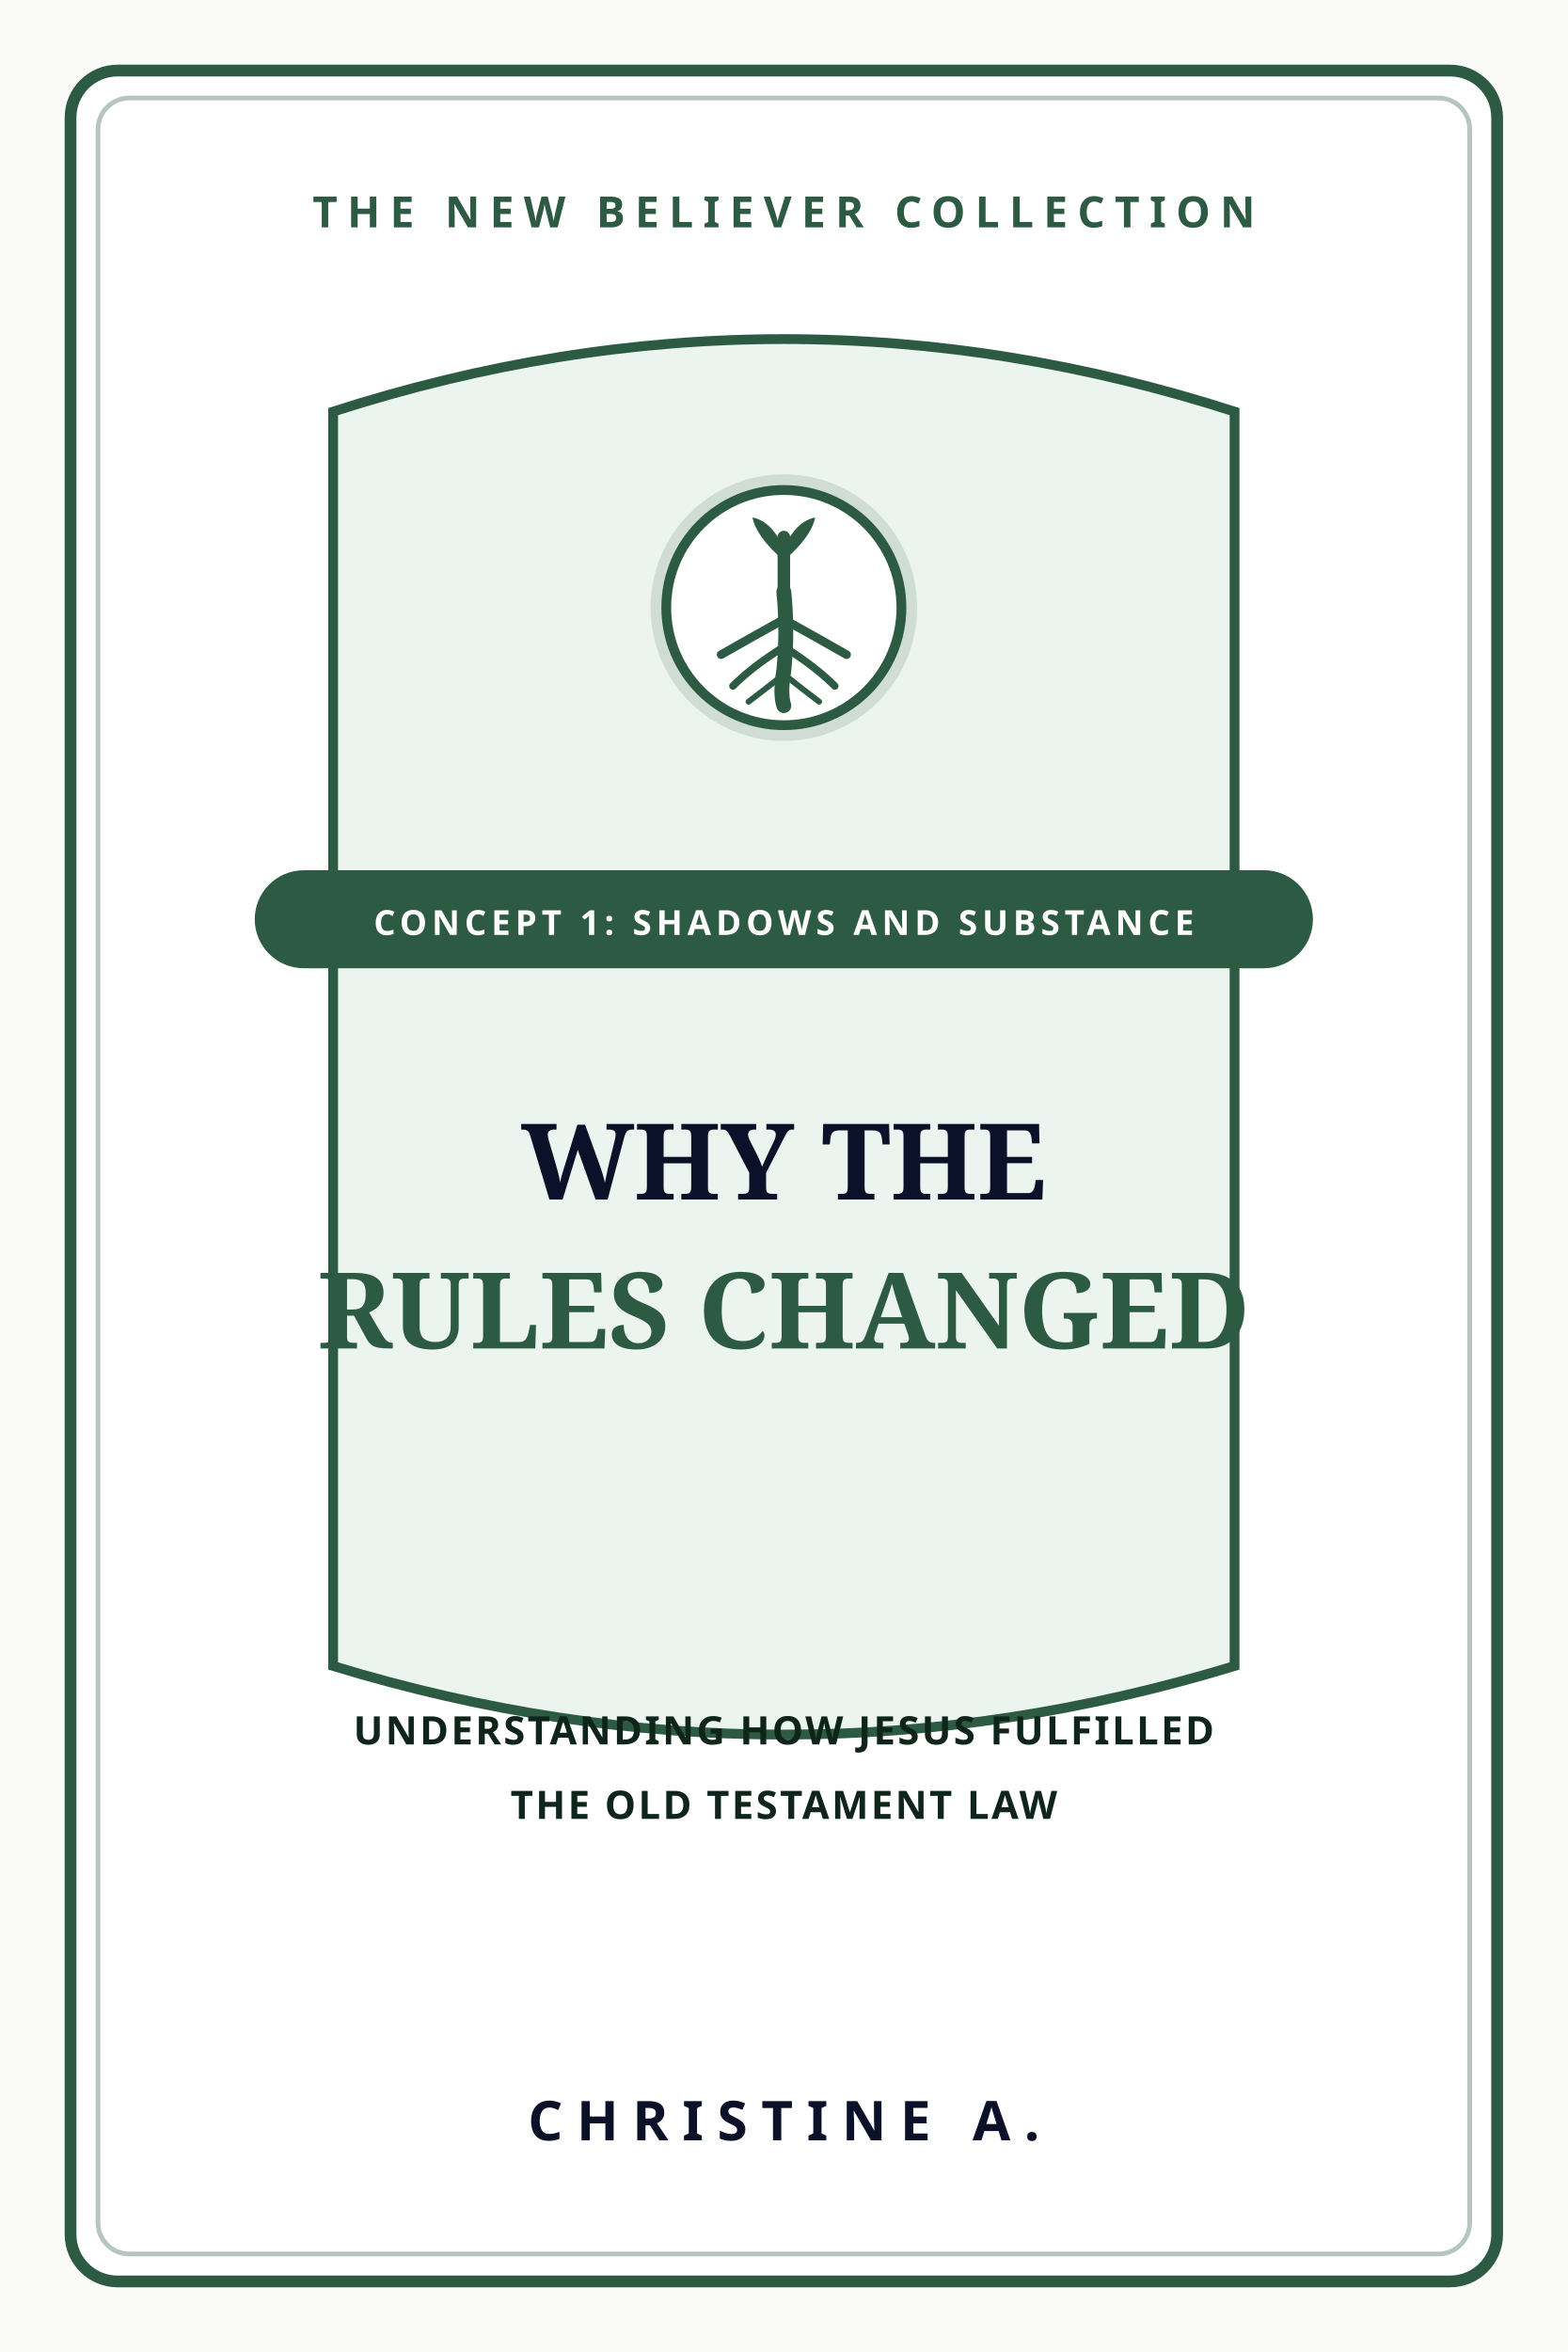
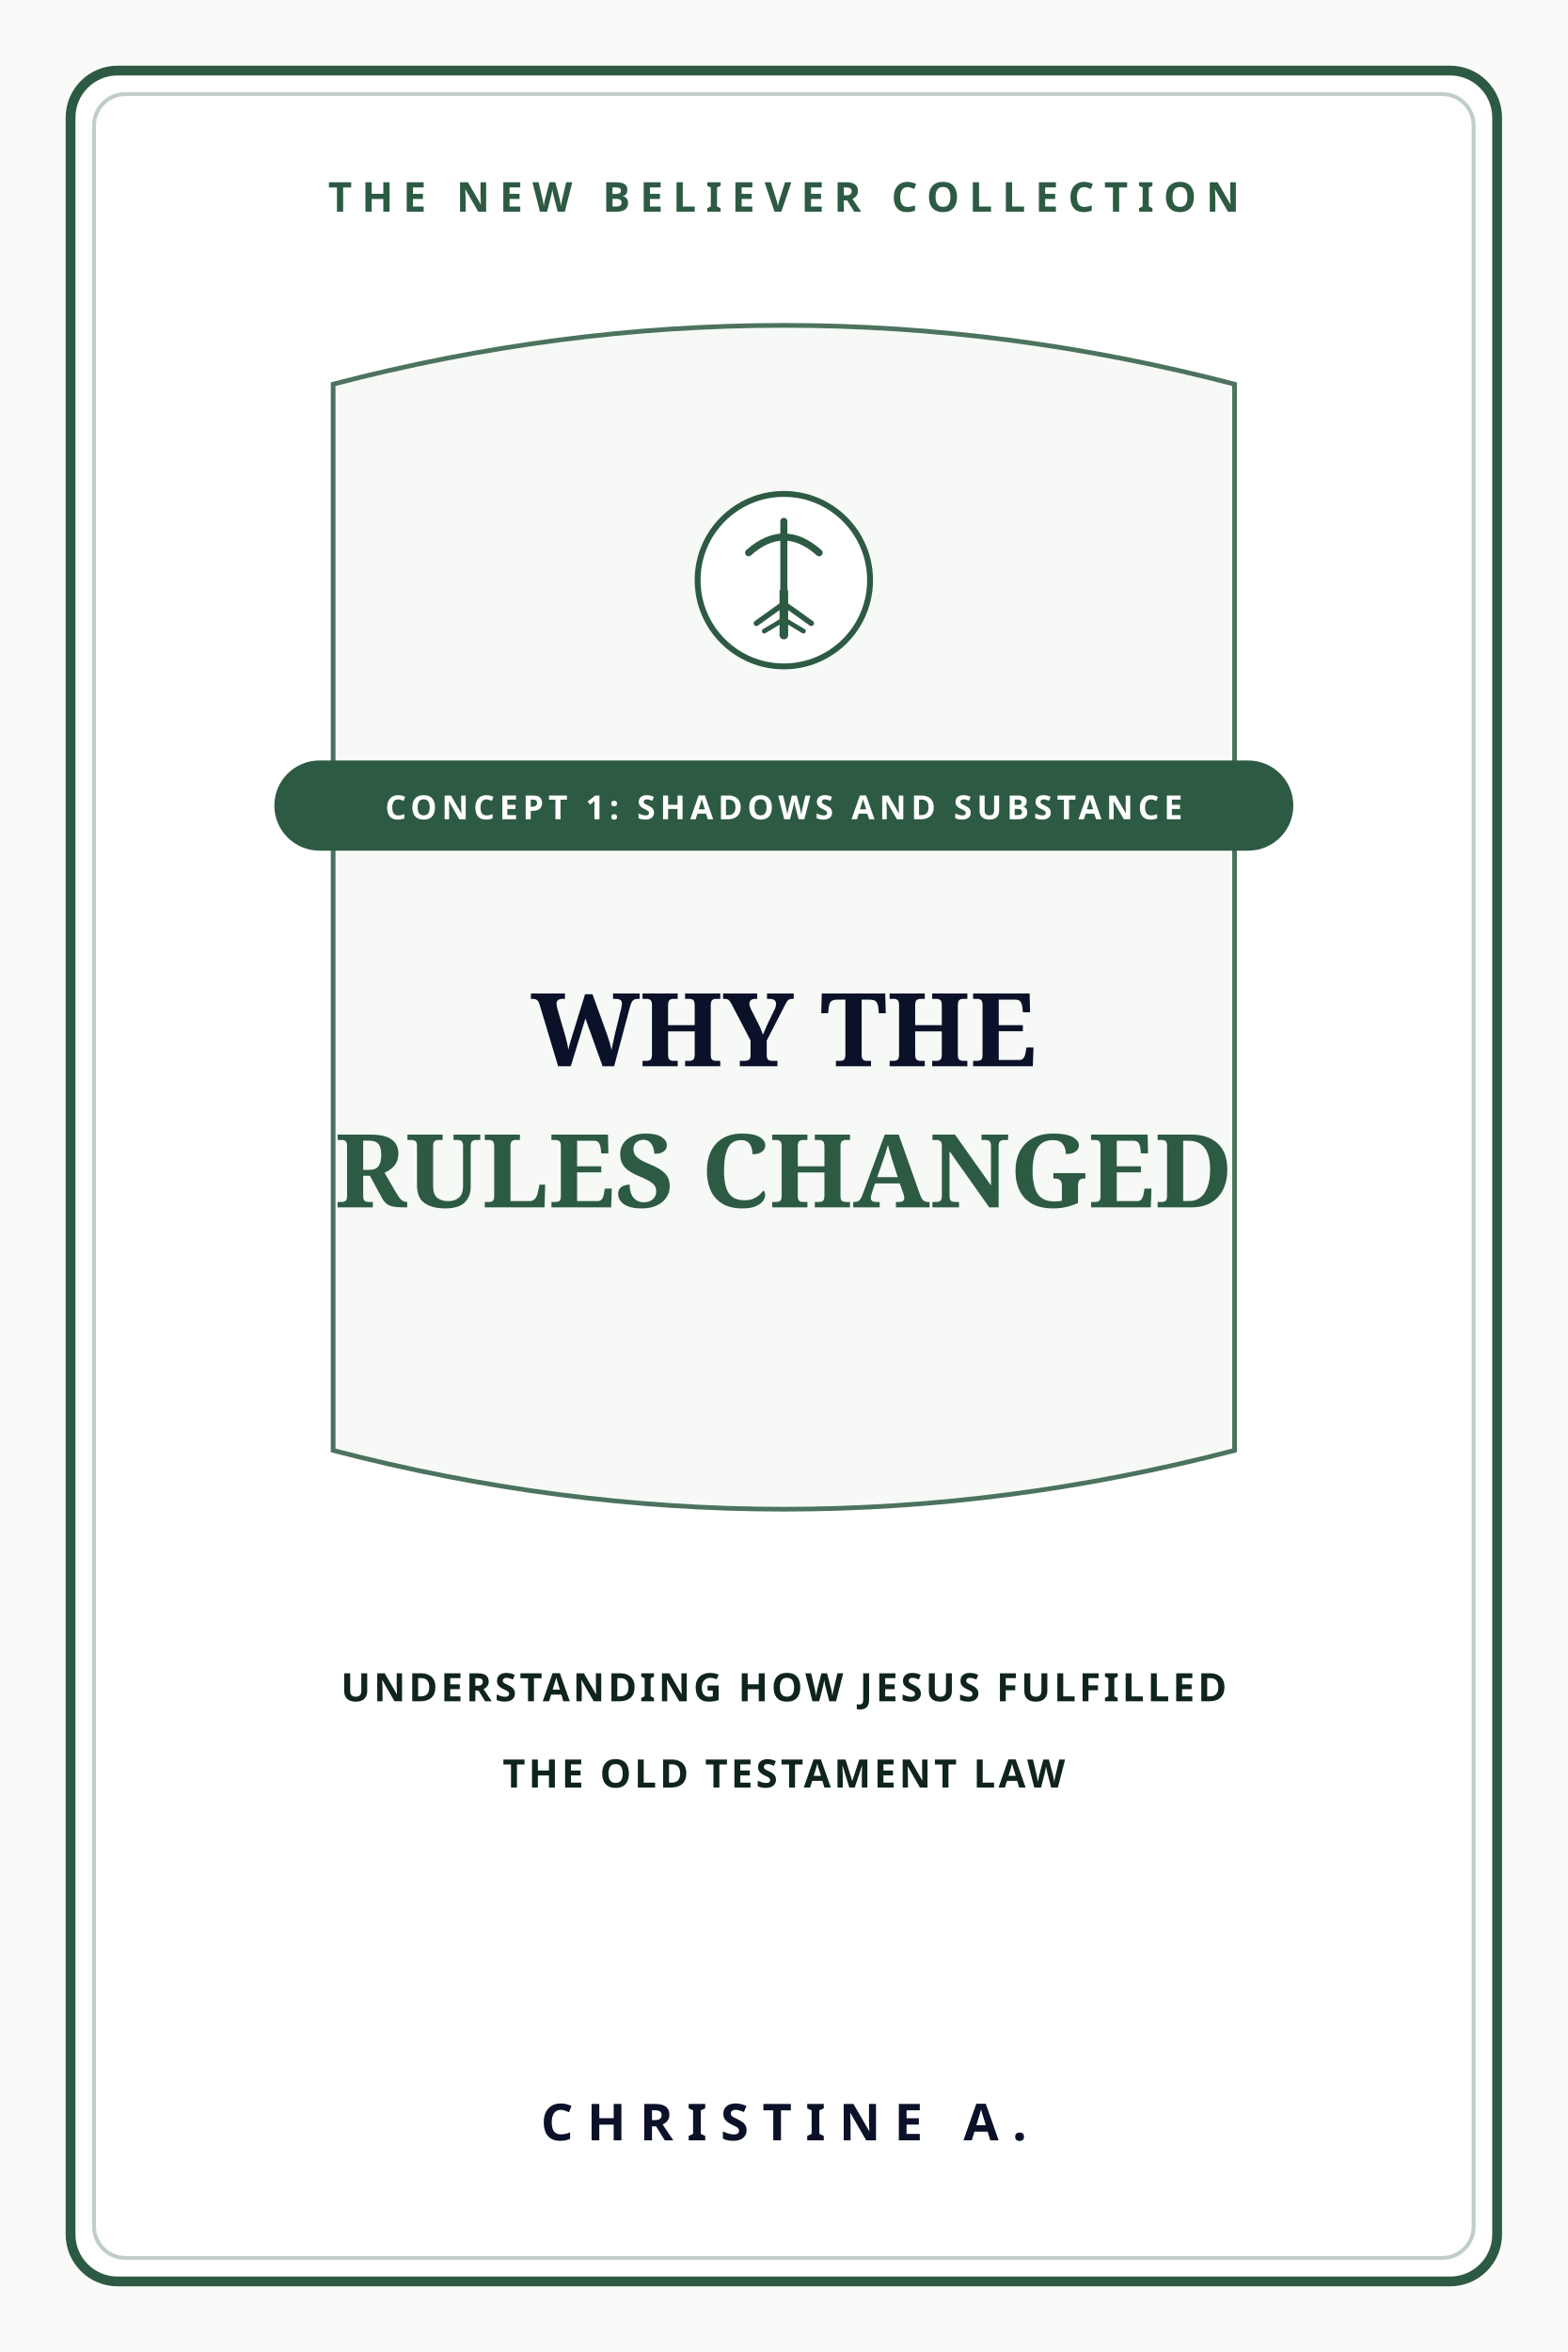
<svg xmlns="http://www.w3.org/2000/svg" viewBox="0 0 400 600" width="100%" height="100%">
  <rect width="100%" height="100%" fill="#FAFBF9" />
-   <rect x="18" y="18" width="364" height="564" rx="12" fill="#FFFFFF" stroke="#2D5A43" stroke-width="3" />
-   <rect x="25" y="25" width="350" height="550" rx="8" fill="none" stroke="#2D5A43" stroke-width="1.2" opacity="0.35" />
-   <path d="M 85 105 Q 200 68 315 105 L 315 425 Q 200 460 85 425 Z" fill="#EBF4EE" stroke="#2D5A43" stroke-width="2.5" />
-   <g transform="translate(200, 155)">
-     <circle cx="0" cy="0" r="34" fill="#2D5A43" opacity="0.15" />
-     <circle cx="0" cy="0" r="30" fill="#FFFFFF" stroke="#2D5A43" stroke-width="2.5" />
-     <path d="M 0 -18 L 0 -4" stroke="#2D5A43" stroke-width="3.2" stroke-linecap="round" />
-     <path d="M 0 -12 Q -7 -18 -8 -23 Q -3 -22 0 -15" fill="#2D5A43" />
-     <path d="M 0 -12 Q 7 -18 8 -23 Q 3 -22 0 -15" fill="#2D5A43" />
-     <path d="M 0 -4 Q 1 6 0 16 Q -1 22 0 25" stroke="#2D5A43" stroke-width="3.8" fill="none" stroke-linecap="round" />
-     <path d="M 0 3 Q -9 8 -16 12" stroke="#2D5A43" stroke-width="2.2" fill="none" stroke-linecap="round" />
-     <path d="M 0 3 Q 9 8 16 12" stroke="#2D5A43" stroke-width="2.2" fill="none" stroke-linecap="round" />
-     <path d="M 0 10 Q -8 15 -13 20" stroke="#2D5A43" stroke-width="1.9" fill="none" stroke-linecap="round" />
-     <path d="M 0 10 Q 8 15 13 20" stroke="#2D5A43" stroke-width="1.9" fill="none" stroke-linecap="round" />
-     <path d="M 0 17 Q -5 21 -9 24" stroke="#2D5A43" stroke-width="1.5" fill="none" stroke-linecap="round" />
-     <path d="M 0 17 Q 5 21 9 24" stroke="#2D5A43" stroke-width="1.5" fill="none" stroke-linecap="round" />
+   <rect x="18" y="18" width="364" height="564" rx="12" fill="#FFFFFF" stroke="#2D5A43" stroke-width="2.5" />
+   <rect x="24" y="24" width="352" height="552" rx="8" fill="none" stroke="#2D5A43" stroke-width="1" opacity="0.3" />
+   <path d="M 85 98 Q 200 68 315 98 L 315 370 Q 200 400 85 370 Z" fill="#F4F8F5" stroke="#2D5A43" stroke-width="1.2" opacity="0.85" />
+   <g transform="translate(200, 148)">
+     <circle cx="0" cy="0" r="22" fill="#2D5A43" opacity="0.12" />
+     <circle cx="0" cy="0" r="22" fill="#FFFFFF" stroke="#2D5A43" stroke-width="1.5" />
+     <path d="M -9 -7 Q 0 -15 9 -7 M 0 -15 L 0 3" stroke="#2D5A43" stroke-width="1.8" fill="none" stroke-linecap="round" />
+     <path d="M 0 3 L 0 14" stroke="#2D5A43" stroke-width="2.2" stroke-linecap="round" />
+     <path d="M 0 6 L -7 11" stroke="#2D5A43" stroke-width="1.4" stroke-linecap="round" />
+     <path d="M 0 6 L 7 11" stroke="#2D5A43" stroke-width="1.4" stroke-linecap="round" />
+     <path d="M 0 10 L -5 13" stroke="#2D5A43" stroke-width="1.2" stroke-linecap="round" />
+     <path d="M 0 10 L 5 13" stroke="#2D5A43" stroke-width="1.2" stroke-linecap="round" />
  </g>
-   <text x="200" y="58" font-family="'Montserrat', system-ui, sans-serif" font-size="11" font-weight="800" fill="#2D5A43" text-anchor="middle" letter-spacing="2.5">THE NEW BELIEVER COLLECTION</text>
-   <rect x="65" y="222" width="270" height="25" rx="12.5" fill="#2D5A43" />
-   <text x="200" y="238.5" font-family="'Montserrat', system-ui, sans-serif" font-size="8.8" font-weight="800" fill="#FFFFFF" text-anchor="middle" letter-spacing="1.2">CONCEPT 1: SHADOWS AND SUBSTANCE</text>
-   <text x="200" y="306" font-family="'Playfair Display', Georgia, serif" font-size="27" font-weight="bold" fill="#0A1128" text-anchor="middle">WHY THE</text>
-   <text x="200" y="344" font-family="'Playfair Display', Georgia, serif" font-size="27" font-weight="bold" fill="#2D5A43" text-anchor="middle">RULES CHANGED</text>
-   <text x="200" y="445" font-family="'Montserrat', system-ui, sans-serif" font-size="10" font-weight="800" fill="#0F241A" text-anchor="middle" letter-spacing="0.6">UNDERSTANDING HOW JESUS FULFILLED</text>
-   <text x="200" y="464" font-family="'Montserrat', system-ui, sans-serif" font-size="10" font-weight="800" fill="#0F241A" text-anchor="middle" letter-spacing="0.6">THE OLD TESTAMENT LAW</text>
-   <text x="200" y="546" font-family="'Montserrat', system-ui, sans-serif" font-size="14" font-weight="800" fill="#0A1128" text-anchor="middle" letter-spacing="3.5">CHRISTINE A.</text>
+   <text x="200" y="54" font-family="'Montserrat', system-ui, sans-serif" font-size="10.5" font-weight="800" fill="#2D5A43" text-anchor="middle" letter-spacing="2.5">THE NEW BELIEVER COLLECTION</text>
+   <rect x="70" y="194" width="260" height="23" rx="11.5" fill="#2D5A43" />
+   <text x="200" y="209" font-family="'Montserrat', system-ui, sans-serif" font-size="8.5" font-weight="800" fill="#FFFFFF" text-anchor="middle" letter-spacing="1.2">CONCEPT 1: SHADOWS AND SUBSTANCE</text>
+   <text x="200" y="272" font-family="'Playfair Display', Georgia, serif" font-size="26" font-weight="bold" fill="#0A1128" text-anchor="middle">WHY THE</text>
+   <text x="200" y="308" font-family="'Playfair Display', Georgia, serif" font-size="26" font-weight="bold" fill="#2D5A43" text-anchor="middle">RULES CHANGED</text>
+   <text x="200" y="434" font-family="'Montserrat', system-ui, sans-serif" font-size="10" font-weight="800" fill="#0F241A" text-anchor="middle" letter-spacing="0.8">UNDERSTANDING HOW JESUS FULFILLED</text>
+   <text x="200" y="456" font-family="'Montserrat', system-ui, sans-serif" font-size="10" font-weight="800" fill="#0F241A" text-anchor="middle" letter-spacing="0.8">THE OLD TESTAMENT LAW</text>
+   <text x="200" y="546" font-family="'Montserrat', system-ui, sans-serif" font-size="13" font-weight="800" fill="#0A1128" text-anchor="middle" letter-spacing="3.5">CHRISTINE A.</text>
</svg>
